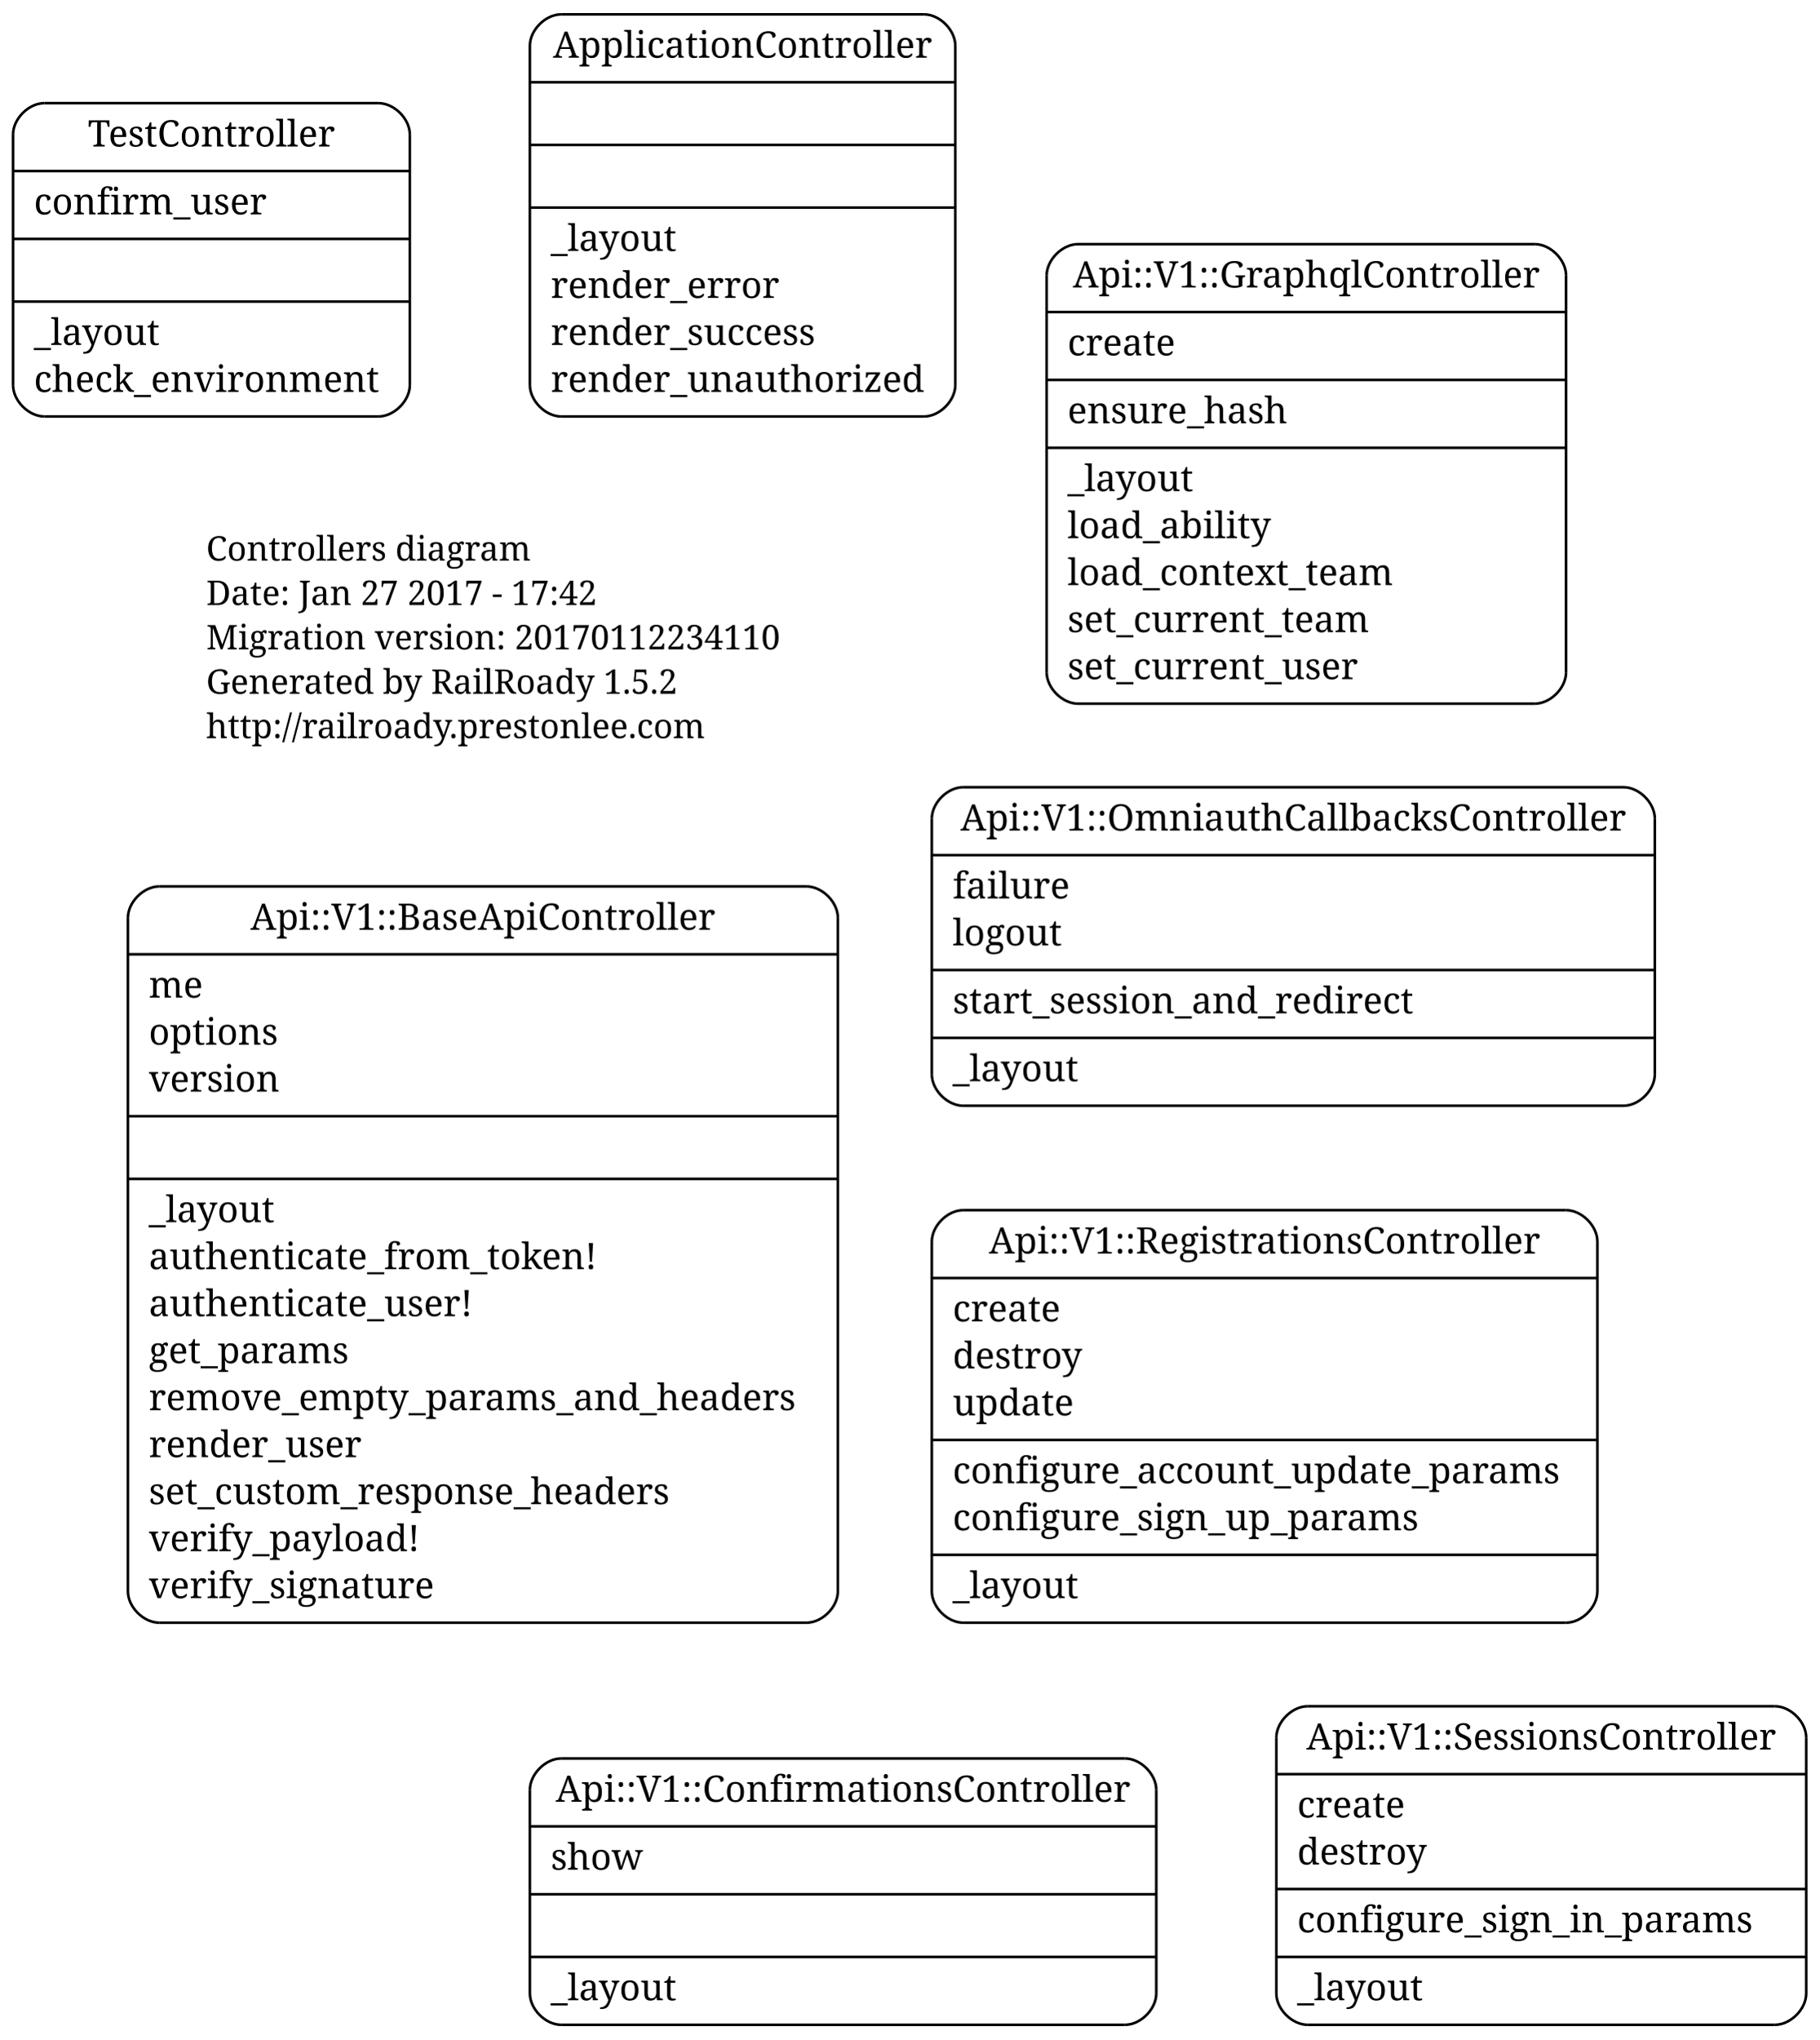
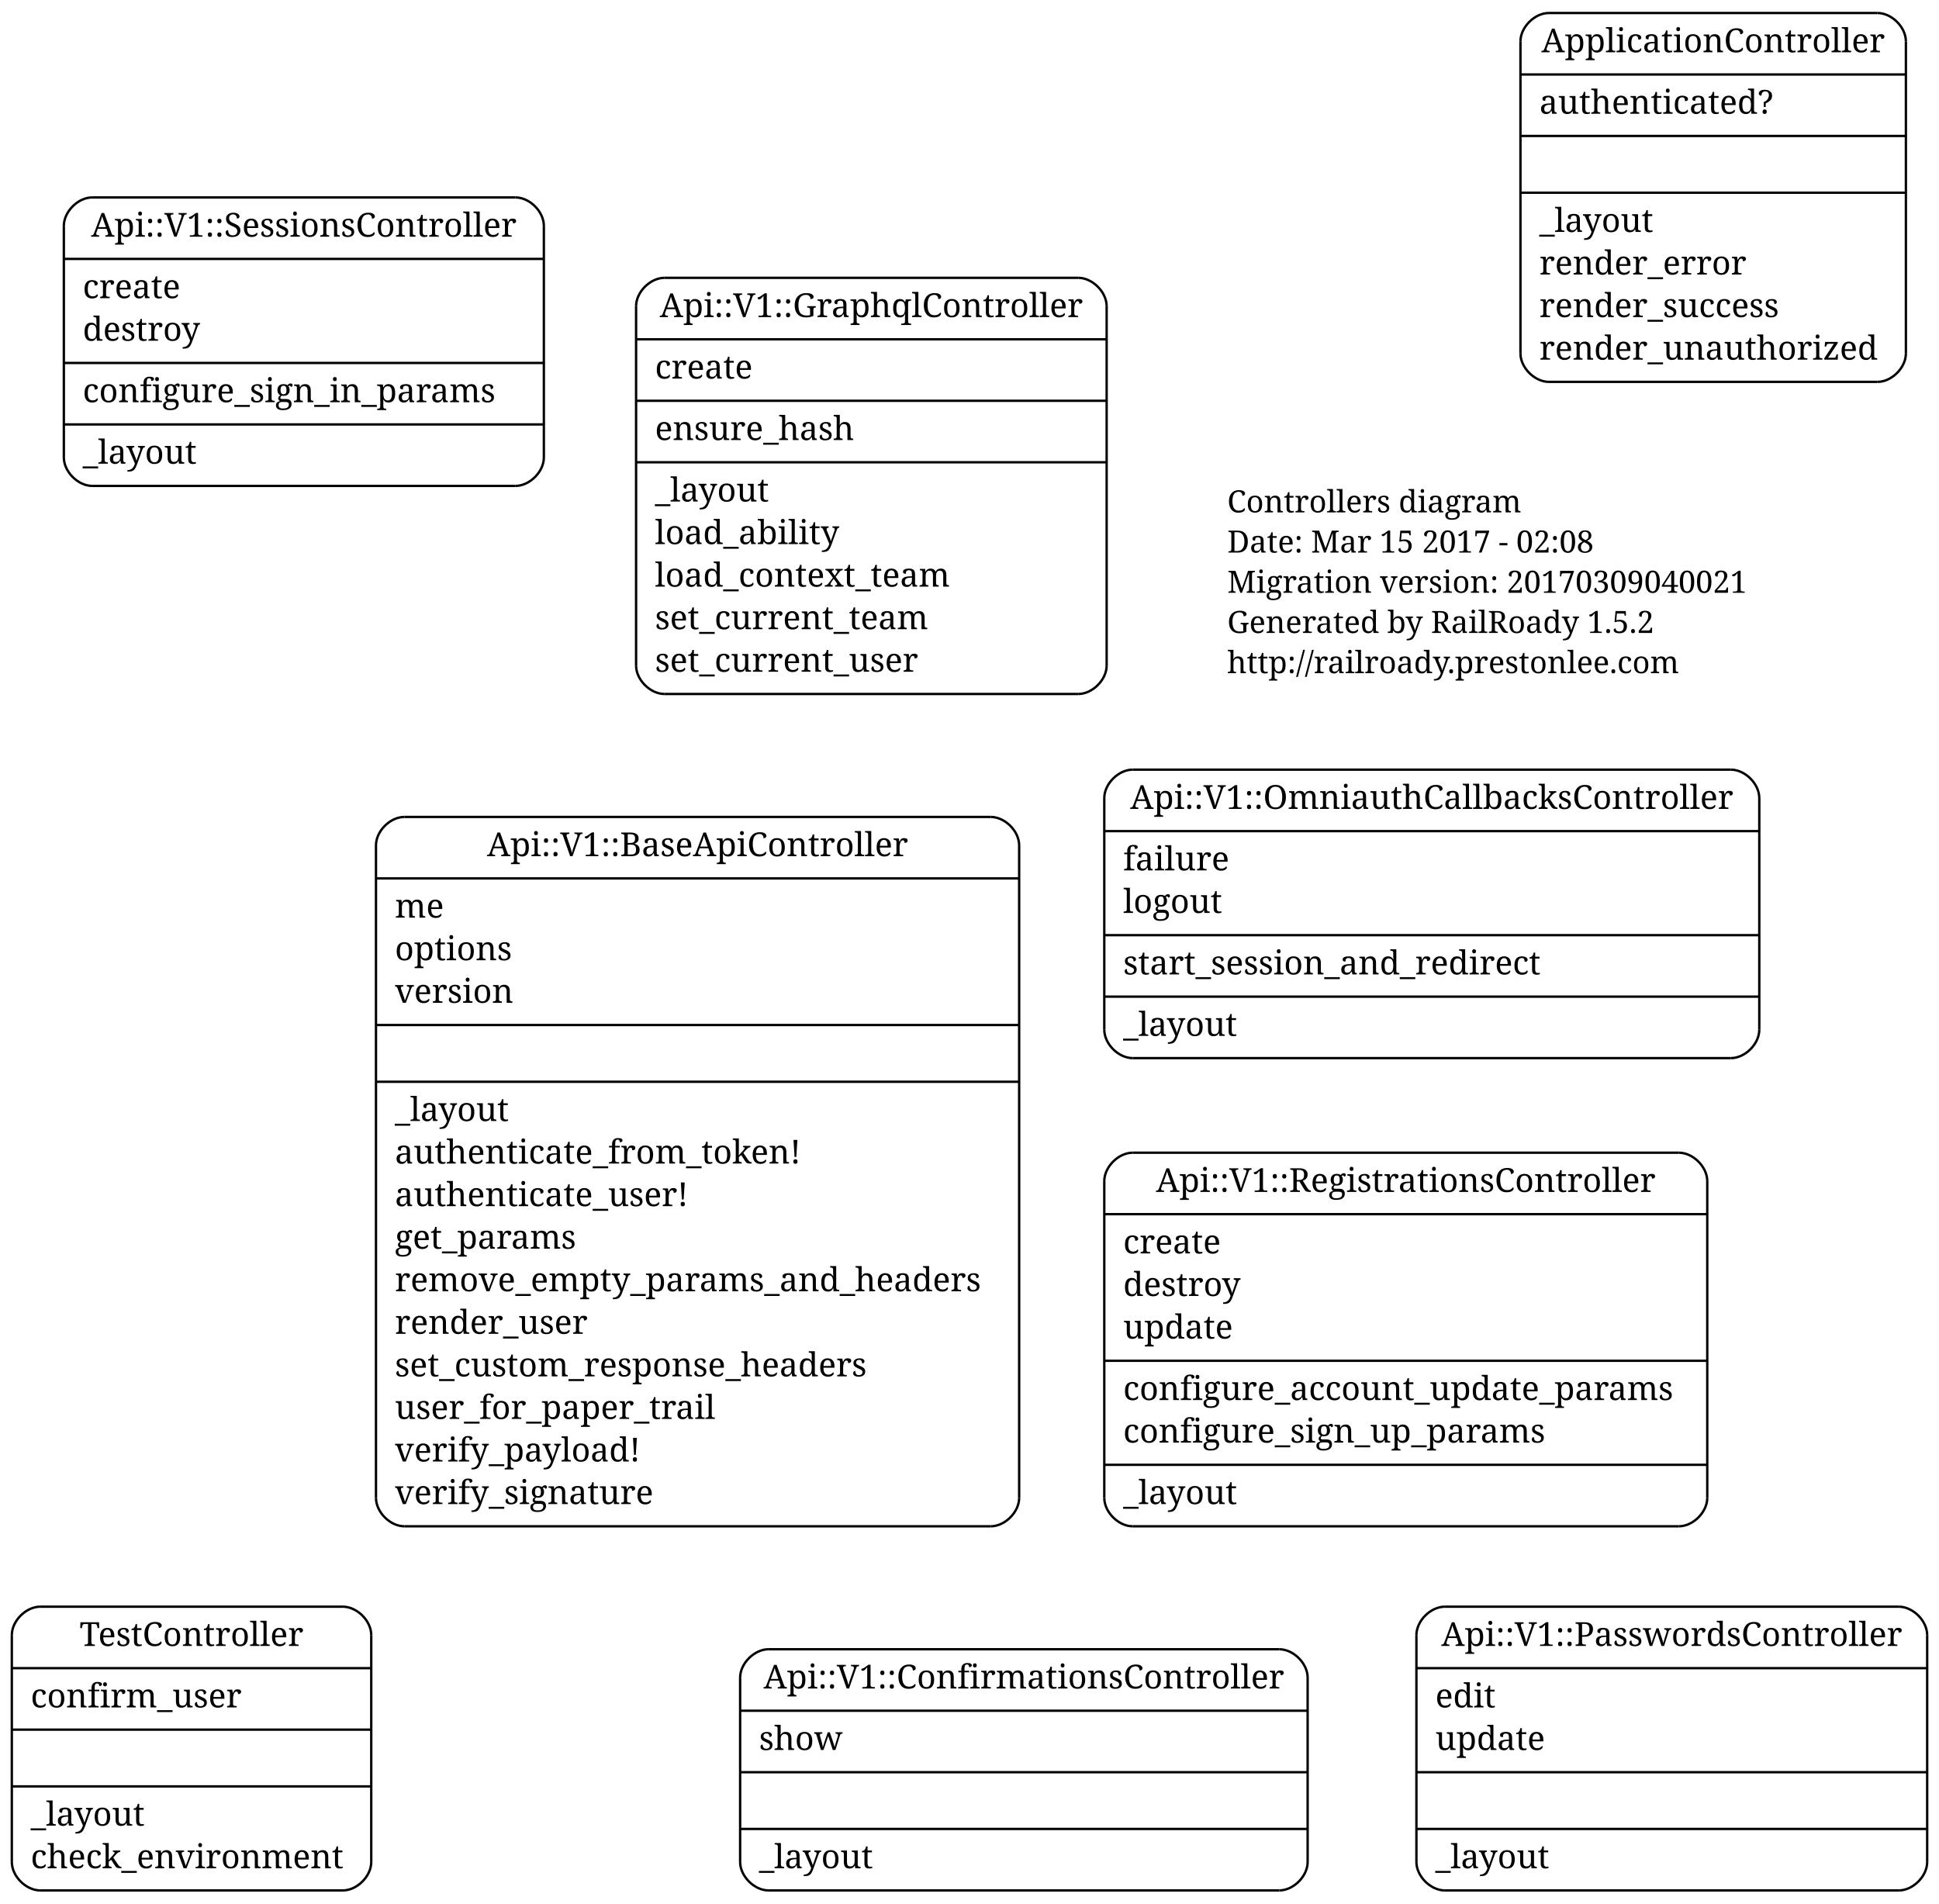
- <svg xmlns="http://www.w3.org/2000/svg" width="697pt" height="781pt" viewBox="0.00 0.00 697.00 781.00">
-   <g id="graph1" class="graph" transform="scale(1 1) rotate(0) translate(4 777)">
-     <polygon fill="none" stroke="none" points="-4,5 -4,-777 694,-777 694,5 -4,5" />
+ <svg xmlns="http://www.w3.org/2000/svg" width="820pt" height="805pt" viewBox="0.00 0.00 820.00 805.00">
+   <g id="graph1" class="graph" transform="scale(1 1) rotate(0) translate(4 801)">
+     <polygon fill="none" stroke="none" points="-4,5 -4,-801 817,-801 817,5 -4,5" />
    <g id="node1" class="node">
-       <text text-anchor="start" x="75" y="-562.3" font-family="Times Roman,serif" font-size="13.00">Controllers diagram</text>
-       <text text-anchor="start" x="75" y="-545.3" font-family="Times Roman,serif" font-size="13.00">Date: Jan 27 2017 - 17:42</text>
-       <text text-anchor="start" x="75" y="-528.3" font-family="Times Roman,serif" font-size="13.00">Migration version: 20170112234110</text>
-       <text text-anchor="start" x="75" y="-511.3" font-family="Times Roman,serif" font-size="13.00">Generated by RailRoady 1.5.2</text>
-       <text text-anchor="start" x="75" y="-494.3" font-family="Times Roman,serif" font-size="13.00">http://railroady.prestonlee.com</text>
+       <text text-anchor="start" x="515" y="-584.3" font-family="Times Roman,serif" font-size="13.00">Controllers diagram</text>
+       <text text-anchor="start" x="515" y="-567.3" font-family="Times Roman,serif" font-size="13.00">Date: Mar 15 2017 - 02:08</text>
+       <text text-anchor="start" x="515" y="-550.3" font-family="Times Roman,serif" font-size="13.00">Migration version: 20170309040021</text>
+       <text text-anchor="start" x="515" y="-533.3" font-family="Times Roman,serif" font-size="13.00">Generated by RailRoady 1.5.2</text>
+       <text text-anchor="start" x="515" y="-516.3" font-family="Times Roman,serif" font-size="13.00">http://railroady.prestonlee.com</text>
    </g>
    <g id="node2" class="node">
-       <polyline fill="none" stroke="black" points="211,-1.5 427,-1.5 " />
-       <path fill="none" stroke="black" d="M427,-1.5C433,-1.5 439,-7.5 439,-13.5" />
-       <polyline fill="none" stroke="black" points="439,-13.5 439,-91.5 " />
-       <path fill="none" stroke="black" d="M439,-91.5C439,-97.5 433,-103.5 427,-103.5" />
-       <polyline fill="none" stroke="black" points="427,-103.5 211,-103.5 " />
-       <path fill="none" stroke="black" d="M211,-103.5C205,-103.5 199,-97.5 199,-91.5" />
-       <polyline fill="none" stroke="black" points="199,-91.5 199,-13.5 " />
-       <path fill="none" stroke="black" d="M199,-13.5C199,-7.5 205,-1.5 211,-1.5" />
-       <text text-anchor="middle" x="319" y="-86.9" font-family="Times Roman,serif" font-size="14.00">Api::V1::ConfirmationsController</text>
-       <polyline fill="none" stroke="black" points="199,-77.5 439,-77.5 " />
-       <text text-anchor="start" x="207" y="-60.9" font-family="Times Roman,serif" font-size="14.00">show</text>
-       <polyline fill="none" stroke="black" points="199,-51.5 439,-51.5 " />
-       <polyline fill="none" stroke="black" points="199,-27.5 439,-27.5 " />
-       <text text-anchor="start" x="207" y="-10.9" font-family="Times Roman,serif" font-size="14.00">_layout</text>
+       <polyline fill="none" stroke="black" points="321,-1.5 537,-1.5 " />
+       <path fill="none" stroke="black" d="M537,-1.5C543,-1.5 549,-7.5 549,-13.5" />
+       <polyline fill="none" stroke="black" points="549,-13.5 549,-91.5 " />
+       <path fill="none" stroke="black" d="M549,-91.5C549,-97.5 543,-103.5 537,-103.5" />
+       <polyline fill="none" stroke="black" points="537,-103.5 321,-103.5 " />
+       <path fill="none" stroke="black" d="M321,-103.5C315,-103.5 309,-97.5 309,-91.5" />
+       <polyline fill="none" stroke="black" points="309,-91.5 309,-13.5 " />
+       <path fill="none" stroke="black" d="M309,-13.5C309,-7.5 315,-1.5 321,-1.5" />
+       <text text-anchor="middle" x="429" y="-86.9" font-family="Times Roman,serif" font-size="14.00">Api::V1::ConfirmationsController</text>
+       <polyline fill="none" stroke="black" points="309,-77.5 549,-77.5 " />
+       <text text-anchor="start" x="317" y="-60.9" font-family="Times Roman,serif" font-size="14.00">show</text>
+       <polyline fill="none" stroke="black" points="309,-51.5 549,-51.5 " />
+       <polyline fill="none" stroke="black" points="309,-27.5 549,-27.5 " />
+       <text text-anchor="start" x="317" y="-10.9" font-family="Times Roman,serif" font-size="14.00">_layout</text>
    </g>
    <g id="node3" class="node">
-       <polyline fill="none" stroke="black" points="497,-1.5 676,-1.5 " />
-       <path fill="none" stroke="black" d="M676,-1.5C682,-1.5 688,-7.5 688,-13.5" />
-       <polyline fill="none" stroke="black" points="688,-13.5 688,-111.5 " />
-       <path fill="none" stroke="black" d="M688,-111.5C688,-117.5 682,-123.5 676,-123.5" />
-       <polyline fill="none" stroke="black" points="676,-123.5 497,-123.5 " />
-       <path fill="none" stroke="black" d="M497,-123.5C491,-123.5 485,-117.5 485,-111.5" />
-       <polyline fill="none" stroke="black" points="485,-111.5 485,-13.5 " />
-       <path fill="none" stroke="black" d="M485,-13.5C485,-7.5 491,-1.5 497,-1.5" />
-       <text text-anchor="middle" x="586.5" y="-106.9" font-family="Times Roman,serif" font-size="14.00">Api::V1::SessionsController</text>
-       <polyline fill="none" stroke="black" points="485,-97.5 688,-97.5 " />
-       <text text-anchor="start" x="493" y="-80.9" font-family="Times Roman,serif" font-size="14.00">create</text>
-       <text text-anchor="start" x="493" y="-62.9" font-family="Times Roman,serif" font-size="14.00">destroy</text>
-       <polyline fill="none" stroke="black" points="485,-53.5 688,-53.5 " />
-       <text text-anchor="start" x="493" y="-36.9" font-family="Times Roman,serif" font-size="14.00">configure_sign_in_params</text>
-       <polyline fill="none" stroke="black" points="485,-27.5 688,-27.5 " />
-       <text text-anchor="start" x="493" y="-10.9" font-family="Times Roman,serif" font-size="14.00">_layout</text>
+       <polyline fill="none" stroke="black" points="35,-595.5 214,-595.5 " />
+       <path fill="none" stroke="black" d="M214,-595.5C220,-595.5 226,-601.5 226,-607.5" />
+       <polyline fill="none" stroke="black" points="226,-607.5 226,-705.5 " />
+       <path fill="none" stroke="black" d="M226,-705.5C226,-711.5 220,-717.5 214,-717.5" />
+       <polyline fill="none" stroke="black" points="214,-717.5 35,-717.5 " />
+       <path fill="none" stroke="black" d="M35,-717.5C29,-717.5 23,-711.5 23,-705.5" />
+       <polyline fill="none" stroke="black" points="23,-705.5 23,-607.5 " />
+       <path fill="none" stroke="black" d="M23,-607.5C23,-601.5 29,-595.5 35,-595.5" />
+       <text text-anchor="middle" x="124.5" y="-700.9" font-family="Times Roman,serif" font-size="14.00">Api::V1::SessionsController</text>
+       <polyline fill="none" stroke="black" points="23,-691.5 226,-691.5 " />
+       <text text-anchor="start" x="31" y="-674.9" font-family="Times Roman,serif" font-size="14.00">create</text>
+       <text text-anchor="start" x="31" y="-656.9" font-family="Times Roman,serif" font-size="14.00">destroy</text>
+       <polyline fill="none" stroke="black" points="23,-647.5 226,-647.5 " />
+       <text text-anchor="start" x="31" y="-630.9" font-family="Times Roman,serif" font-size="14.00">configure_sign_in_params</text>
+       <polyline fill="none" stroke="black" points="23,-621.5 226,-621.5 " />
+       <text text-anchor="start" x="31" y="-604.9" font-family="Times Roman,serif" font-size="14.00">_layout</text>
    </g>
    <g id="node4" class="node">
-       <polyline fill="none" stroke="black" points="365,-155.5 596,-155.5 " />
-       <path fill="none" stroke="black" d="M596,-155.5C602,-155.5 608,-161.5 608,-167.5" />
-       <polyline fill="none" stroke="black" points="608,-167.5 608,-301.5 " />
-       <path fill="none" stroke="black" d="M608,-301.5C608,-307.5 602,-313.5 596,-313.5" />
-       <polyline fill="none" stroke="black" points="596,-313.5 365,-313.5 " />
-       <path fill="none" stroke="black" d="M365,-313.5C359,-313.5 353,-307.5 353,-301.5" />
-       <polyline fill="none" stroke="black" points="353,-301.5 353,-167.5 " />
-       <path fill="none" stroke="black" d="M353,-167.5C353,-161.5 359,-155.5 365,-155.5" />
-       <text text-anchor="middle" x="480.5" y="-296.9" font-family="Times Roman,serif" font-size="14.00">Api::V1::RegistrationsController</text>
-       <polyline fill="none" stroke="black" points="353,-287.5 608,-287.5 " />
-       <text text-anchor="start" x="361" y="-270.9" font-family="Times Roman,serif" font-size="14.00">create</text>
-       <text text-anchor="start" x="361" y="-252.9" font-family="Times Roman,serif" font-size="14.00">destroy</text>
-       <text text-anchor="start" x="361" y="-234.9" font-family="Times Roman,serif" font-size="14.00">update</text>
-       <polyline fill="none" stroke="black" points="353,-225.5 608,-225.5 " />
-       <text text-anchor="start" x="361" y="-208.9" font-family="Times Roman,serif" font-size="14.00">configure_account_update_params</text>
-       <text text-anchor="start" x="361" y="-190.9" font-family="Times Roman,serif" font-size="14.00">configure_sign_up_params</text>
-       <polyline fill="none" stroke="black" points="353,-181.5 608,-181.5 " />
-       <text text-anchor="start" x="361" y="-164.9" font-family="Times Roman,serif" font-size="14.00">_layout</text>
+       <polyline fill="none" stroke="black" points="607,-1.5 799,-1.5 " />
+       <path fill="none" stroke="black" d="M799,-1.5C805,-1.5 811,-7.5 811,-13.5" />
+       <polyline fill="none" stroke="black" points="811,-13.5 811,-109.5 " />
+       <path fill="none" stroke="black" d="M811,-109.5C811,-115.5 805,-121.5 799,-121.5" />
+       <polyline fill="none" stroke="black" points="799,-121.5 607,-121.5 " />
+       <path fill="none" stroke="black" d="M607,-121.5C601,-121.5 595,-115.5 595,-109.5" />
+       <polyline fill="none" stroke="black" points="595,-109.5 595,-13.5 " />
+       <path fill="none" stroke="black" d="M595,-13.5C595,-7.5 601,-1.5 607,-1.5" />
+       <text text-anchor="middle" x="703" y="-104.9" font-family="Times Roman,serif" font-size="14.00">Api::V1::PasswordsController</text>
+       <polyline fill="none" stroke="black" points="595,-95.5 811,-95.5 " />
+       <text text-anchor="start" x="603" y="-78.9" font-family="Times Roman,serif" font-size="14.00">edit</text>
+       <text text-anchor="start" x="603" y="-60.9" font-family="Times Roman,serif" font-size="14.00">update</text>
+       <polyline fill="none" stroke="black" points="595,-51.5 811,-51.5 " />
+       <polyline fill="none" stroke="black" points="595,-27.5 811,-27.5 " />
+       <text text-anchor="start" x="603" y="-10.9" font-family="Times Roman,serif" font-size="14.00">_layout</text>
    </g>
    <g id="node5" class="node">
-       <polyline fill="none" stroke="black" points="57,-155.5 305,-155.5 " />
-       <path fill="none" stroke="black" d="M305,-155.5C311,-155.5 317,-161.5 317,-167.5" />
-       <polyline fill="none" stroke="black" points="317,-167.5 317,-425.5 " />
-       <path fill="none" stroke="black" d="M317,-425.5C317,-431.5 311,-437.5 305,-437.5" />
-       <polyline fill="none" stroke="black" points="305,-437.5 57,-437.5 " />
-       <path fill="none" stroke="black" d="M57,-437.5C51,-437.5 45,-431.5 45,-425.5" />
-       <polyline fill="none" stroke="black" points="45,-425.5 45,-167.5 " />
-       <path fill="none" stroke="black" d="M45,-167.5C45,-161.5 51,-155.5 57,-155.5" />
-       <text text-anchor="middle" x="181" y="-420.9" font-family="Times Roman,serif" font-size="14.00">Api::V1::BaseApiController</text>
-       <polyline fill="none" stroke="black" points="45,-411.5 317,-411.5 " />
-       <text text-anchor="start" x="53" y="-394.9" font-family="Times Roman,serif" font-size="14.00">me</text>
-       <text text-anchor="start" x="53" y="-376.9" font-family="Times Roman,serif" font-size="14.00">options</text>
-       <text text-anchor="start" x="53" y="-358.9" font-family="Times Roman,serif" font-size="14.00">version</text>
-       <polyline fill="none" stroke="black" points="45,-349.5 317,-349.5 " />
-       <polyline fill="none" stroke="black" points="45,-325.5 317,-325.5 " />
-       <text text-anchor="start" x="53" y="-308.9" font-family="Times Roman,serif" font-size="14.00">_layout</text>
-       <text text-anchor="start" x="53" y="-290.9" font-family="Times Roman,serif" font-size="14.00">authenticate_from_token!</text>
-       <text text-anchor="start" x="53" y="-272.9" font-family="Times Roman,serif" font-size="14.00">authenticate_user!</text>
-       <text text-anchor="start" x="53" y="-254.9" font-family="Times Roman,serif" font-size="14.00">get_params</text>
-       <text text-anchor="start" x="53" y="-236.9" font-family="Times Roman,serif" font-size="14.00">remove_empty_params_and_headers</text>
-       <text text-anchor="start" x="53" y="-218.9" font-family="Times Roman,serif" font-size="14.00">render_user</text>
-       <text text-anchor="start" x="53" y="-200.9" font-family="Times Roman,serif" font-size="14.00">set_custom_response_headers</text>
-       <text text-anchor="start" x="53" y="-182.9" font-family="Times Roman,serif" font-size="14.00">verify_payload!</text>
-       <text text-anchor="start" x="53" y="-164.9" font-family="Times Roman,serif" font-size="14.00">verify_signature</text>
+       <polyline fill="none" stroke="black" points="475,-155.5 706,-155.5 " />
+       <path fill="none" stroke="black" d="M706,-155.5C712,-155.5 718,-161.5 718,-167.5" />
+       <polyline fill="none" stroke="black" points="718,-167.5 718,-301.5 " />
+       <path fill="none" stroke="black" d="M718,-301.5C718,-307.5 712,-313.5 706,-313.5" />
+       <polyline fill="none" stroke="black" points="706,-313.5 475,-313.5 " />
+       <path fill="none" stroke="black" d="M475,-313.5C469,-313.5 463,-307.5 463,-301.5" />
+       <polyline fill="none" stroke="black" points="463,-301.5 463,-167.5 " />
+       <path fill="none" stroke="black" d="M463,-167.5C463,-161.5 469,-155.5 475,-155.5" />
+       <text text-anchor="middle" x="590.5" y="-296.9" font-family="Times Roman,serif" font-size="14.00">Api::V1::RegistrationsController</text>
+       <polyline fill="none" stroke="black" points="463,-287.5 718,-287.5 " />
+       <text text-anchor="start" x="471" y="-270.9" font-family="Times Roman,serif" font-size="14.00">create</text>
+       <text text-anchor="start" x="471" y="-252.9" font-family="Times Roman,serif" font-size="14.00">destroy</text>
+       <text text-anchor="start" x="471" y="-234.9" font-family="Times Roman,serif" font-size="14.00">update</text>
+       <polyline fill="none" stroke="black" points="463,-225.5 718,-225.5 " />
+       <text text-anchor="start" x="471" y="-208.9" font-family="Times Roman,serif" font-size="14.00">configure_account_update_params</text>
+       <text text-anchor="start" x="471" y="-190.9" font-family="Times Roman,serif" font-size="14.00">configure_sign_up_params</text>
+       <polyline fill="none" stroke="black" points="463,-181.5 718,-181.5 " />
+       <text text-anchor="start" x="471" y="-164.9" font-family="Times Roman,serif" font-size="14.00">_layout</text>
    </g>
    <g id="node6" class="node">
-       <polyline fill="none" stroke="black" points="409,-507.5 584,-507.5 " />
-       <path fill="none" stroke="black" d="M584,-507.5C590,-507.5 596,-513.5 596,-519.5" />
-       <polyline fill="none" stroke="black" points="596,-519.5 596,-671.5 " />
-       <path fill="none" stroke="black" d="M596,-671.5C596,-677.5 590,-683.5 584,-683.5" />
-       <polyline fill="none" stroke="black" points="584,-683.5 409,-683.5 " />
-       <path fill="none" stroke="black" d="M409,-683.5C403,-683.5 397,-677.5 397,-671.5" />
-       <polyline fill="none" stroke="black" points="397,-671.5 397,-519.5 " />
-       <path fill="none" stroke="black" d="M397,-519.5C397,-513.5 403,-507.5 409,-507.5" />
-       <text text-anchor="middle" x="496.5" y="-666.9" font-family="Times Roman,serif" font-size="14.00">Api::V1::GraphqlController</text>
-       <polyline fill="none" stroke="black" points="397,-657.5 596,-657.5 " />
-       <text text-anchor="start" x="405" y="-640.9" font-family="Times Roman,serif" font-size="14.00">create</text>
-       <polyline fill="none" stroke="black" points="397,-631.5 596,-631.5 " />
-       <text text-anchor="start" x="405" y="-614.9" font-family="Times Roman,serif" font-size="14.00">ensure_hash</text>
-       <polyline fill="none" stroke="black" points="397,-605.5 596,-605.5 " />
-       <text text-anchor="start" x="405" y="-588.9" font-family="Times Roman,serif" font-size="14.00">_layout</text>
-       <text text-anchor="start" x="405" y="-570.9" font-family="Times Roman,serif" font-size="14.00">load_ability</text>
-       <text text-anchor="start" x="405" y="-552.9" font-family="Times Roman,serif" font-size="14.00">load_context_team</text>
-       <text text-anchor="start" x="405" y="-534.9" font-family="Times Roman,serif" font-size="14.00">set_current_team</text>
-       <text text-anchor="start" x="405" y="-516.9" font-family="Times Roman,serif" font-size="14.00">set_current_user</text>
+       <polyline fill="none" stroke="black" points="167,-155.5 415,-155.5 " />
+       <path fill="none" stroke="black" d="M415,-155.5C421,-155.5 427,-161.5 427,-167.5" />
+       <polyline fill="none" stroke="black" points="427,-167.5 427,-443.5 " />
+       <path fill="none" stroke="black" d="M427,-443.5C427,-449.5 421,-455.5 415,-455.5" />
+       <polyline fill="none" stroke="black" points="415,-455.5 167,-455.5 " />
+       <path fill="none" stroke="black" d="M167,-455.5C161,-455.5 155,-449.5 155,-443.5" />
+       <polyline fill="none" stroke="black" points="155,-443.5 155,-167.5 " />
+       <path fill="none" stroke="black" d="M155,-167.5C155,-161.5 161,-155.5 167,-155.5" />
+       <text text-anchor="middle" x="291" y="-438.9" font-family="Times Roman,serif" font-size="14.00">Api::V1::BaseApiController</text>
+       <polyline fill="none" stroke="black" points="155,-429.5 427,-429.5 " />
+       <text text-anchor="start" x="163" y="-412.9" font-family="Times Roman,serif" font-size="14.00">me</text>
+       <text text-anchor="start" x="163" y="-394.9" font-family="Times Roman,serif" font-size="14.00">options</text>
+       <text text-anchor="start" x="163" y="-376.9" font-family="Times Roman,serif" font-size="14.00">version</text>
+       <polyline fill="none" stroke="black" points="155,-367.5 427,-367.5 " />
+       <polyline fill="none" stroke="black" points="155,-343.5 427,-343.5 " />
+       <text text-anchor="start" x="163" y="-326.9" font-family="Times Roman,serif" font-size="14.00">_layout</text>
+       <text text-anchor="start" x="163" y="-308.9" font-family="Times Roman,serif" font-size="14.00">authenticate_from_token!</text>
+       <text text-anchor="start" x="163" y="-290.9" font-family="Times Roman,serif" font-size="14.00">authenticate_user!</text>
+       <text text-anchor="start" x="163" y="-272.9" font-family="Times Roman,serif" font-size="14.00">get_params</text>
+       <text text-anchor="start" x="163" y="-254.9" font-family="Times Roman,serif" font-size="14.00">remove_empty_params_and_headers</text>
+       <text text-anchor="start" x="163" y="-236.9" font-family="Times Roman,serif" font-size="14.00">render_user</text>
+       <text text-anchor="start" x="163" y="-218.9" font-family="Times Roman,serif" font-size="14.00">set_custom_response_headers</text>
+       <text text-anchor="start" x="163" y="-200.9" font-family="Times Roman,serif" font-size="14.00">user_for_paper_trail</text>
+       <text text-anchor="start" x="163" y="-182.9" font-family="Times Roman,serif" font-size="14.00">verify_payload!</text>
+       <text text-anchor="start" x="163" y="-164.9" font-family="Times Roman,serif" font-size="14.00">verify_signature</text>
    </g>
    <g id="node7" class="node">
-       <polyline fill="none" stroke="black" points="365,-353.5 618,-353.5 " />
-       <path fill="none" stroke="black" d="M618,-353.5C624,-353.5 630,-359.5 630,-365.5" />
-       <polyline fill="none" stroke="black" points="630,-365.5 630,-463.5 " />
-       <path fill="none" stroke="black" d="M630,-463.5C630,-469.5 624,-475.5 618,-475.5" />
-       <polyline fill="none" stroke="black" points="618,-475.5 365,-475.5 " />
-       <path fill="none" stroke="black" d="M365,-475.5C359,-475.5 353,-469.5 353,-463.5" />
-       <polyline fill="none" stroke="black" points="353,-463.5 353,-365.5 " />
-       <path fill="none" stroke="black" d="M353,-365.5C353,-359.5 359,-353.5 365,-353.5" />
-       <text text-anchor="middle" x="491.5" y="-458.9" font-family="Times Roman,serif" font-size="14.00">Api::V1::OmniauthCallbacksController</text>
-       <polyline fill="none" stroke="black" points="353,-449.5 630,-449.5 " />
-       <text text-anchor="start" x="361" y="-432.9" font-family="Times Roman,serif" font-size="14.00">failure</text>
-       <text text-anchor="start" x="361" y="-414.9" font-family="Times Roman,serif" font-size="14.00">logout</text>
-       <polyline fill="none" stroke="black" points="353,-405.5 630,-405.5 " />
-       <text text-anchor="start" x="361" y="-388.9" font-family="Times Roman,serif" font-size="14.00">start_session_and_redirect</text>
-       <polyline fill="none" stroke="black" points="353,-379.5 630,-379.5 " />
-       <text text-anchor="start" x="361" y="-362.9" font-family="Times Roman,serif" font-size="14.00">_layout</text>
+       <polyline fill="none" stroke="black" points="277,-507.5 452,-507.5 " />
+       <path fill="none" stroke="black" d="M452,-507.5C458,-507.5 464,-513.5 464,-519.5" />
+       <polyline fill="none" stroke="black" points="464,-519.5 464,-671.5 " />
+       <path fill="none" stroke="black" d="M464,-671.5C464,-677.5 458,-683.5 452,-683.5" />
+       <polyline fill="none" stroke="black" points="452,-683.5 277,-683.5 " />
+       <path fill="none" stroke="black" d="M277,-683.5C271,-683.5 265,-677.5 265,-671.5" />
+       <polyline fill="none" stroke="black" points="265,-671.5 265,-519.5 " />
+       <path fill="none" stroke="black" d="M265,-519.5C265,-513.5 271,-507.5 277,-507.5" />
+       <text text-anchor="middle" x="364.5" y="-666.9" font-family="Times Roman,serif" font-size="14.00">Api::V1::GraphqlController</text>
+       <polyline fill="none" stroke="black" points="265,-657.5 464,-657.5 " />
+       <text text-anchor="start" x="273" y="-640.9" font-family="Times Roman,serif" font-size="14.00">create</text>
+       <polyline fill="none" stroke="black" points="265,-631.5 464,-631.5 " />
+       <text text-anchor="start" x="273" y="-614.9" font-family="Times Roman,serif" font-size="14.00">ensure_hash</text>
+       <polyline fill="none" stroke="black" points="265,-605.5 464,-605.5 " />
+       <text text-anchor="start" x="273" y="-588.9" font-family="Times Roman,serif" font-size="14.00">_layout</text>
+       <text text-anchor="start" x="273" y="-570.9" font-family="Times Roman,serif" font-size="14.00">load_ability</text>
+       <text text-anchor="start" x="273" y="-552.9" font-family="Times Roman,serif" font-size="14.00">load_context_team</text>
+       <text text-anchor="start" x="273" y="-534.9" font-family="Times Roman,serif" font-size="14.00">set_current_team</text>
+       <text text-anchor="start" x="273" y="-516.9" font-family="Times Roman,serif" font-size="14.00">set_current_user</text>
    </g>
    <g id="node8" class="node">
-       <polyline fill="none" stroke="black" points="13,-617.5 141,-617.5 " />
-       <path fill="none" stroke="black" d="M141,-617.5C147,-617.5 153,-623.5 153,-629.5" />
-       <polyline fill="none" stroke="black" points="153,-629.5 153,-725.5 " />
-       <path fill="none" stroke="black" d="M153,-725.5C153,-731.5 147,-737.5 141,-737.5" />
-       <polyline fill="none" stroke="black" points="141,-737.5 13,-737.5 " />
-       <path fill="none" stroke="black" d="M13,-737.5C7,-737.5 1,-731.5 1,-725.5" />
-       <polyline fill="none" stroke="black" points="1,-725.5 1,-629.5 " />
-       <path fill="none" stroke="black" d="M1,-629.5C1,-623.5 7,-617.5 13,-617.5" />
-       <text text-anchor="middle" x="77" y="-720.9" font-family="Times Roman,serif" font-size="14.00">TestController</text>
-       <polyline fill="none" stroke="black" points="1,-711.5 153,-711.5 " />
-       <text text-anchor="start" x="9" y="-694.9" font-family="Times Roman,serif" font-size="14.00">confirm_user</text>
-       <polyline fill="none" stroke="black" points="1,-685.5 153,-685.5 " />
-       <polyline fill="none" stroke="black" points="1,-661.5 153,-661.5 " />
-       <text text-anchor="start" x="9" y="-644.9" font-family="Times Roman,serif" font-size="14.00">_layout</text>
-       <text text-anchor="start" x="9" y="-626.9" font-family="Times Roman,serif" font-size="14.00">check_environment</text>
+       <polyline fill="none" stroke="black" points="475,-353.5 728,-353.5 " />
+       <path fill="none" stroke="black" d="M728,-353.5C734,-353.5 740,-359.5 740,-365.5" />
+       <polyline fill="none" stroke="black" points="740,-365.5 740,-463.5 " />
+       <path fill="none" stroke="black" d="M740,-463.5C740,-469.5 734,-475.5 728,-475.5" />
+       <polyline fill="none" stroke="black" points="728,-475.5 475,-475.5 " />
+       <path fill="none" stroke="black" d="M475,-475.5C469,-475.5 463,-469.5 463,-463.5" />
+       <polyline fill="none" stroke="black" points="463,-463.5 463,-365.5 " />
+       <path fill="none" stroke="black" d="M463,-365.5C463,-359.5 469,-353.5 475,-353.5" />
+       <text text-anchor="middle" x="601.5" y="-458.9" font-family="Times Roman,serif" font-size="14.00">Api::V1::OmniauthCallbacksController</text>
+       <polyline fill="none" stroke="black" points="463,-449.5 740,-449.5 " />
+       <text text-anchor="start" x="471" y="-432.9" font-family="Times Roman,serif" font-size="14.00">failure</text>
+       <text text-anchor="start" x="471" y="-414.9" font-family="Times Roman,serif" font-size="14.00">logout</text>
+       <polyline fill="none" stroke="black" points="463,-405.5 740,-405.5 " />
+       <text text-anchor="start" x="471" y="-388.9" font-family="Times Roman,serif" font-size="14.00">start_session_and_redirect</text>
+       <polyline fill="none" stroke="black" points="463,-379.5 740,-379.5 " />
+       <text text-anchor="start" x="471" y="-362.9" font-family="Times Roman,serif" font-size="14.00">_layout</text>
    </g>
    <g id="node9" class="node">
-       <polyline fill="none" stroke="black" points="211,-617.5 350,-617.5 " />
-       <path fill="none" stroke="black" d="M350,-617.5C356,-617.5 362,-623.5 362,-629.5" />
-       <polyline fill="none" stroke="black" points="362,-629.5 362,-759.5 " />
-       <path fill="none" stroke="black" d="M362,-759.5C362,-765.5 356,-771.5 350,-771.5" />
-       <polyline fill="none" stroke="black" points="350,-771.5 211,-771.5 " />
-       <path fill="none" stroke="black" d="M211,-771.5C205,-771.5 199,-765.5 199,-759.5" />
-       <polyline fill="none" stroke="black" points="199,-759.5 199,-629.5 " />
-       <path fill="none" stroke="black" d="M199,-629.5C199,-623.5 205,-617.5 211,-617.5" />
-       <text text-anchor="middle" x="280.5" y="-754.9" font-family="Times Roman,serif" font-size="14.00">ApplicationController</text>
-       <polyline fill="none" stroke="black" points="199,-745.5 362,-745.5 " />
-       <polyline fill="none" stroke="black" points="199,-721.5 362,-721.5 " />
-       <polyline fill="none" stroke="black" points="199,-697.5 362,-697.5 " />
-       <text text-anchor="start" x="207" y="-680.9" font-family="Times Roman,serif" font-size="14.00">_layout</text>
-       <text text-anchor="start" x="207" y="-662.9" font-family="Times Roman,serif" font-size="14.00">render_error</text>
-       <text text-anchor="start" x="207" y="-644.9" font-family="Times Roman,serif" font-size="14.00">render_success</text>
-       <text text-anchor="start" x="207" y="-626.9" font-family="Times Roman,serif" font-size="14.00">render_unauthorized</text>
+       <polyline fill="none" stroke="black" points="13,-1.5 141,-1.5 " />
+       <path fill="none" stroke="black" d="M141,-1.5C147,-1.5 153,-7.5 153,-13.5" />
+       <polyline fill="none" stroke="black" points="153,-13.5 153,-109.5 " />
+       <path fill="none" stroke="black" d="M153,-109.5C153,-115.5 147,-121.5 141,-121.5" />
+       <polyline fill="none" stroke="black" points="141,-121.5 13,-121.5 " />
+       <path fill="none" stroke="black" d="M13,-121.5C7,-121.5 1,-115.5 1,-109.5" />
+       <polyline fill="none" stroke="black" points="1,-109.5 1,-13.5 " />
+       <path fill="none" stroke="black" d="M1,-13.5C1,-7.5 7,-1.5 13,-1.5" />
+       <text text-anchor="middle" x="77" y="-104.9" font-family="Times Roman,serif" font-size="14.00">TestController</text>
+       <polyline fill="none" stroke="black" points="1,-95.5 153,-95.5 " />
+       <text text-anchor="start" x="9" y="-78.9" font-family="Times Roman,serif" font-size="14.00">confirm_user</text>
+       <polyline fill="none" stroke="black" points="1,-69.5 153,-69.5 " />
+       <polyline fill="none" stroke="black" points="1,-45.5 153,-45.5 " />
+       <text text-anchor="start" x="9" y="-28.9" font-family="Times Roman,serif" font-size="14.00">_layout</text>
+       <text text-anchor="start" x="9" y="-10.9" font-family="Times Roman,serif" font-size="14.00">check_environment</text>
+     </g>
+     <g id="node10" class="node">
+       <polyline fill="none" stroke="black" points="651,-639.5 790,-639.5 " />
+       <path fill="none" stroke="black" d="M790,-639.5C796,-639.5 802,-645.5 802,-651.5" />
+       <polyline fill="none" stroke="black" points="802,-651.5 802,-783.5 " />
+       <path fill="none" stroke="black" d="M802,-783.5C802,-789.5 796,-795.5 790,-795.5" />
+       <polyline fill="none" stroke="black" points="790,-795.5 651,-795.5 " />
+       <path fill="none" stroke="black" d="M651,-795.5C645,-795.5 639,-789.5 639,-783.5" />
+       <polyline fill="none" stroke="black" points="639,-783.5 639,-651.5 " />
+       <path fill="none" stroke="black" d="M639,-651.5C639,-645.5 645,-639.5 651,-639.5" />
+       <text text-anchor="middle" x="720.5" y="-778.9" font-family="Times Roman,serif" font-size="14.00">ApplicationController</text>
+       <polyline fill="none" stroke="black" points="639,-769.5 802,-769.5 " />
+       <text text-anchor="start" x="647" y="-752.9" font-family="Times Roman,serif" font-size="14.00">authenticated?</text>
+       <polyline fill="none" stroke="black" points="639,-743.5 802,-743.5 " />
+       <polyline fill="none" stroke="black" points="639,-719.5 802,-719.5 " />
+       <text text-anchor="start" x="647" y="-702.9" font-family="Times Roman,serif" font-size="14.00">_layout</text>
+       <text text-anchor="start" x="647" y="-684.9" font-family="Times Roman,serif" font-size="14.00">render_error</text>
+       <text text-anchor="start" x="647" y="-666.9" font-family="Times Roman,serif" font-size="14.00">render_success</text>
+       <text text-anchor="start" x="647" y="-648.9" font-family="Times Roman,serif" font-size="14.00">render_unauthorized</text>
    </g>
  </g>
</svg>
